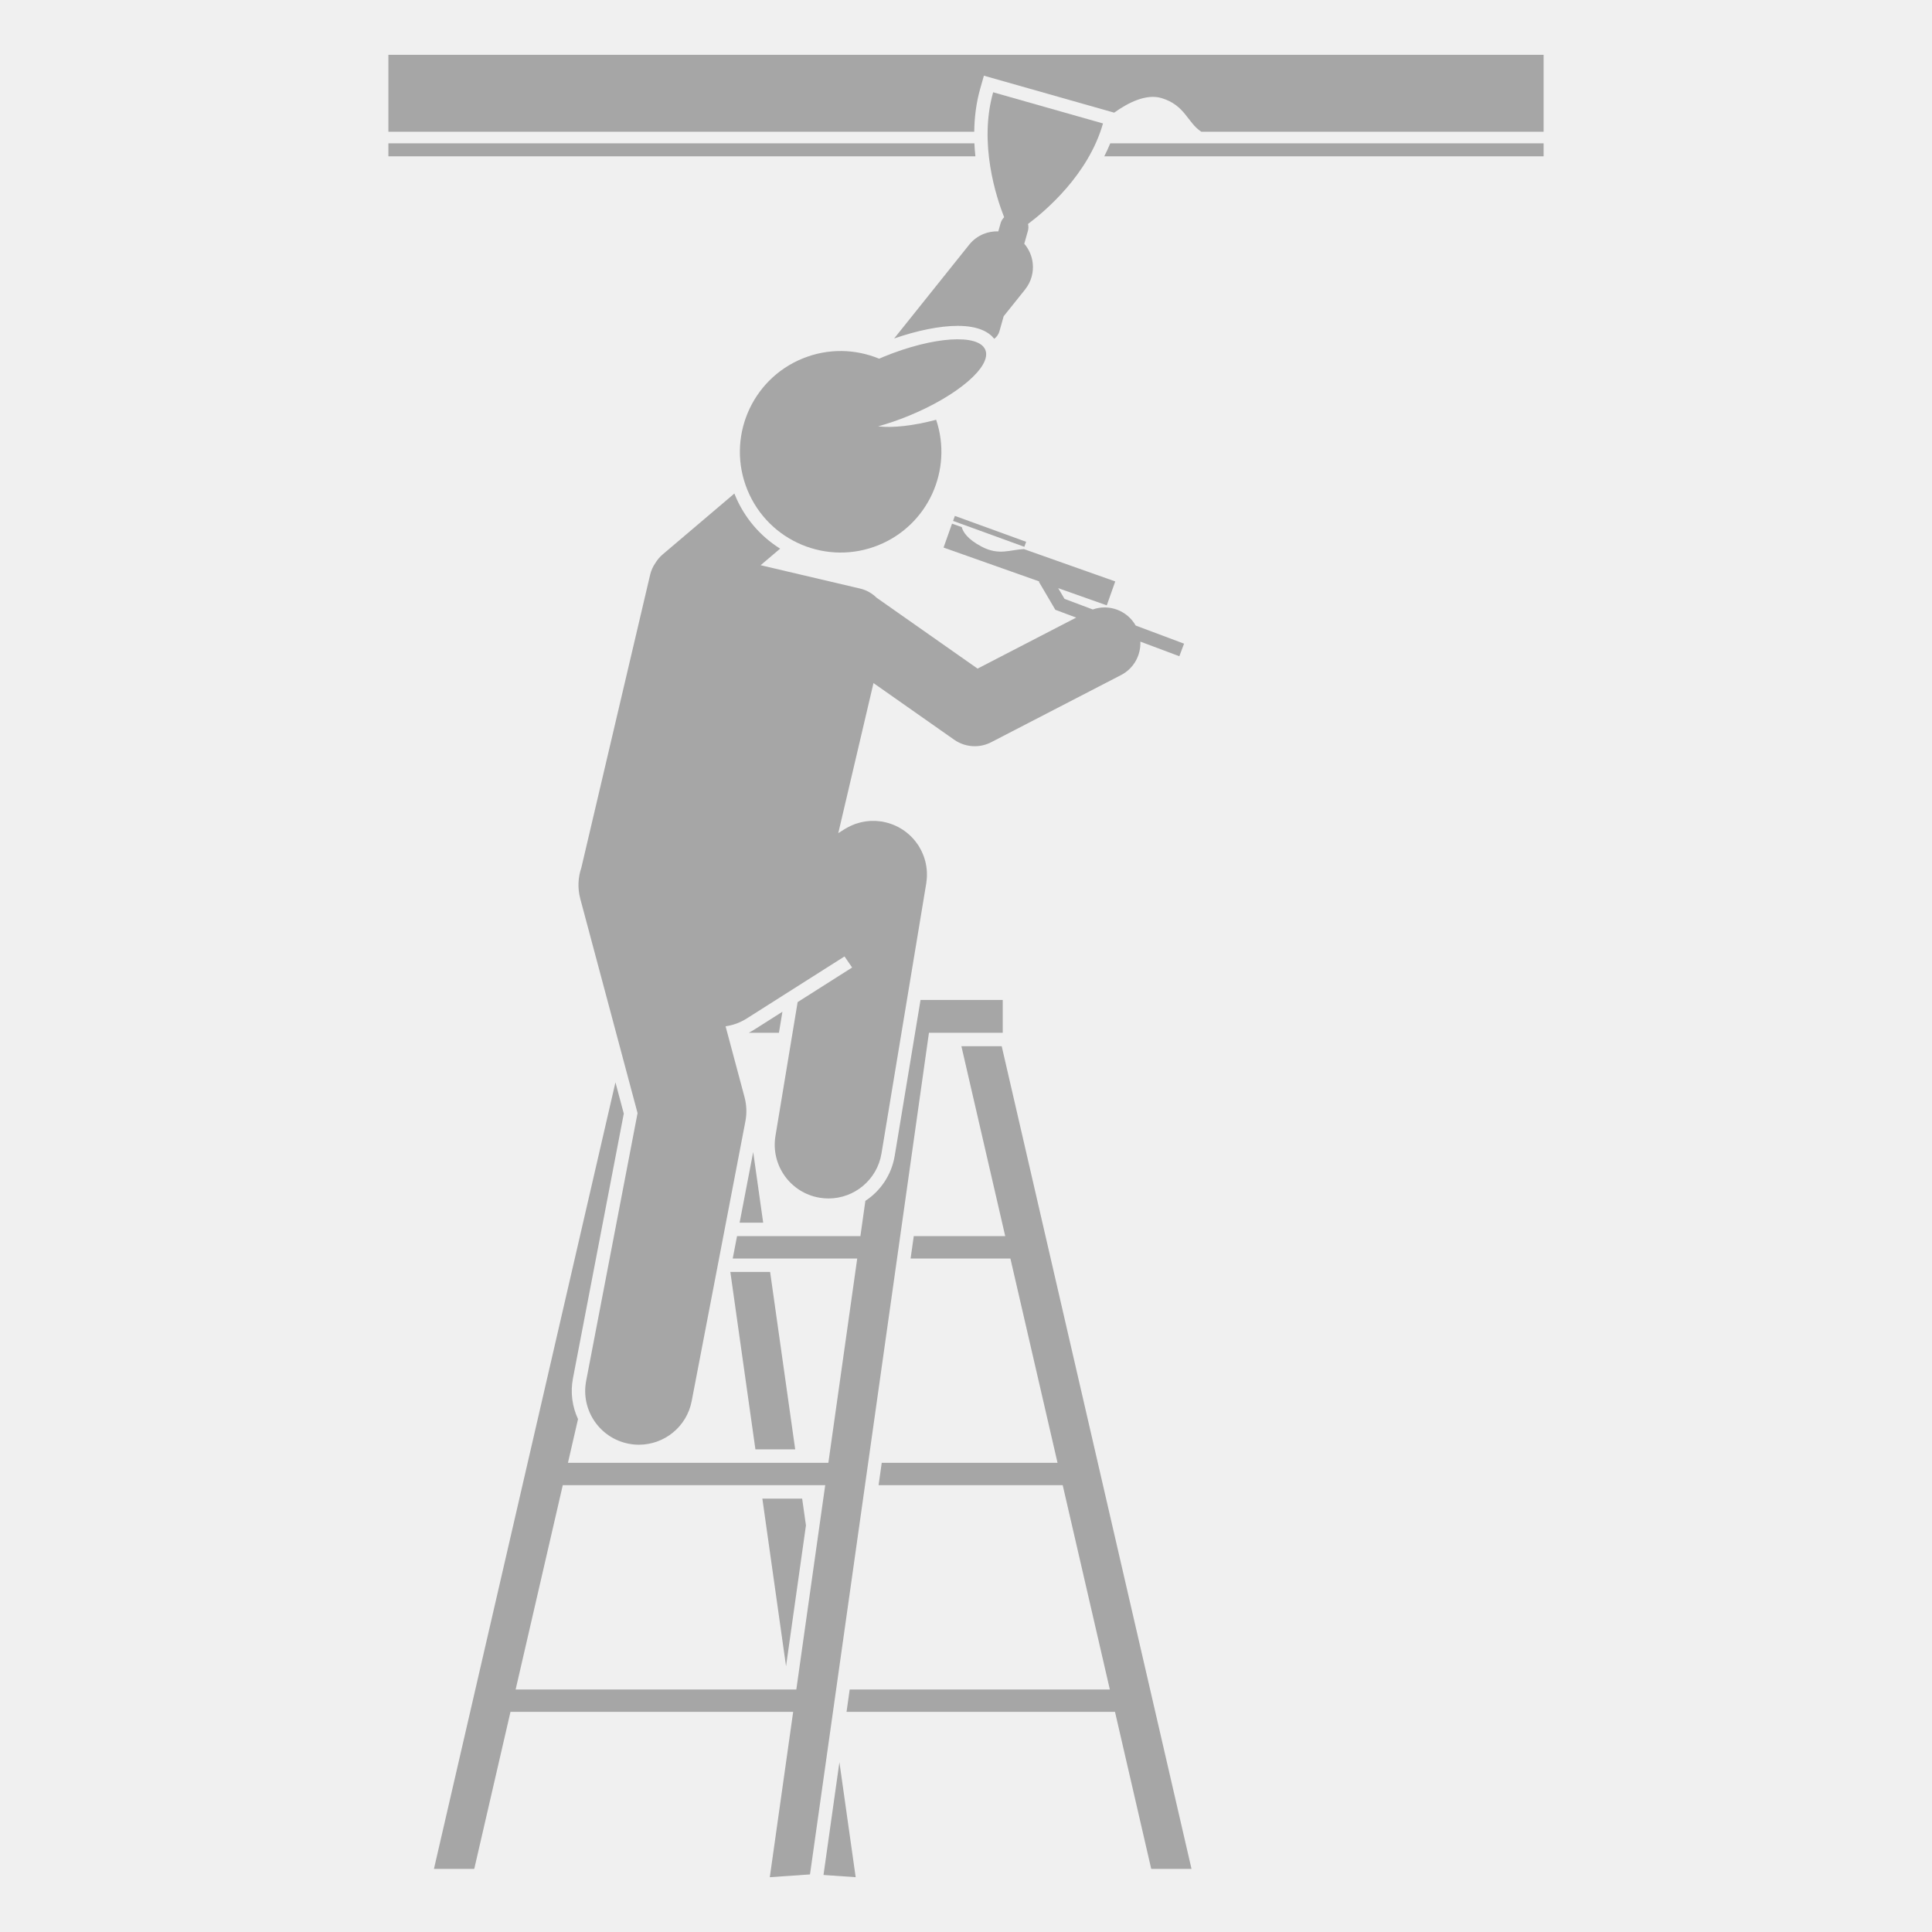
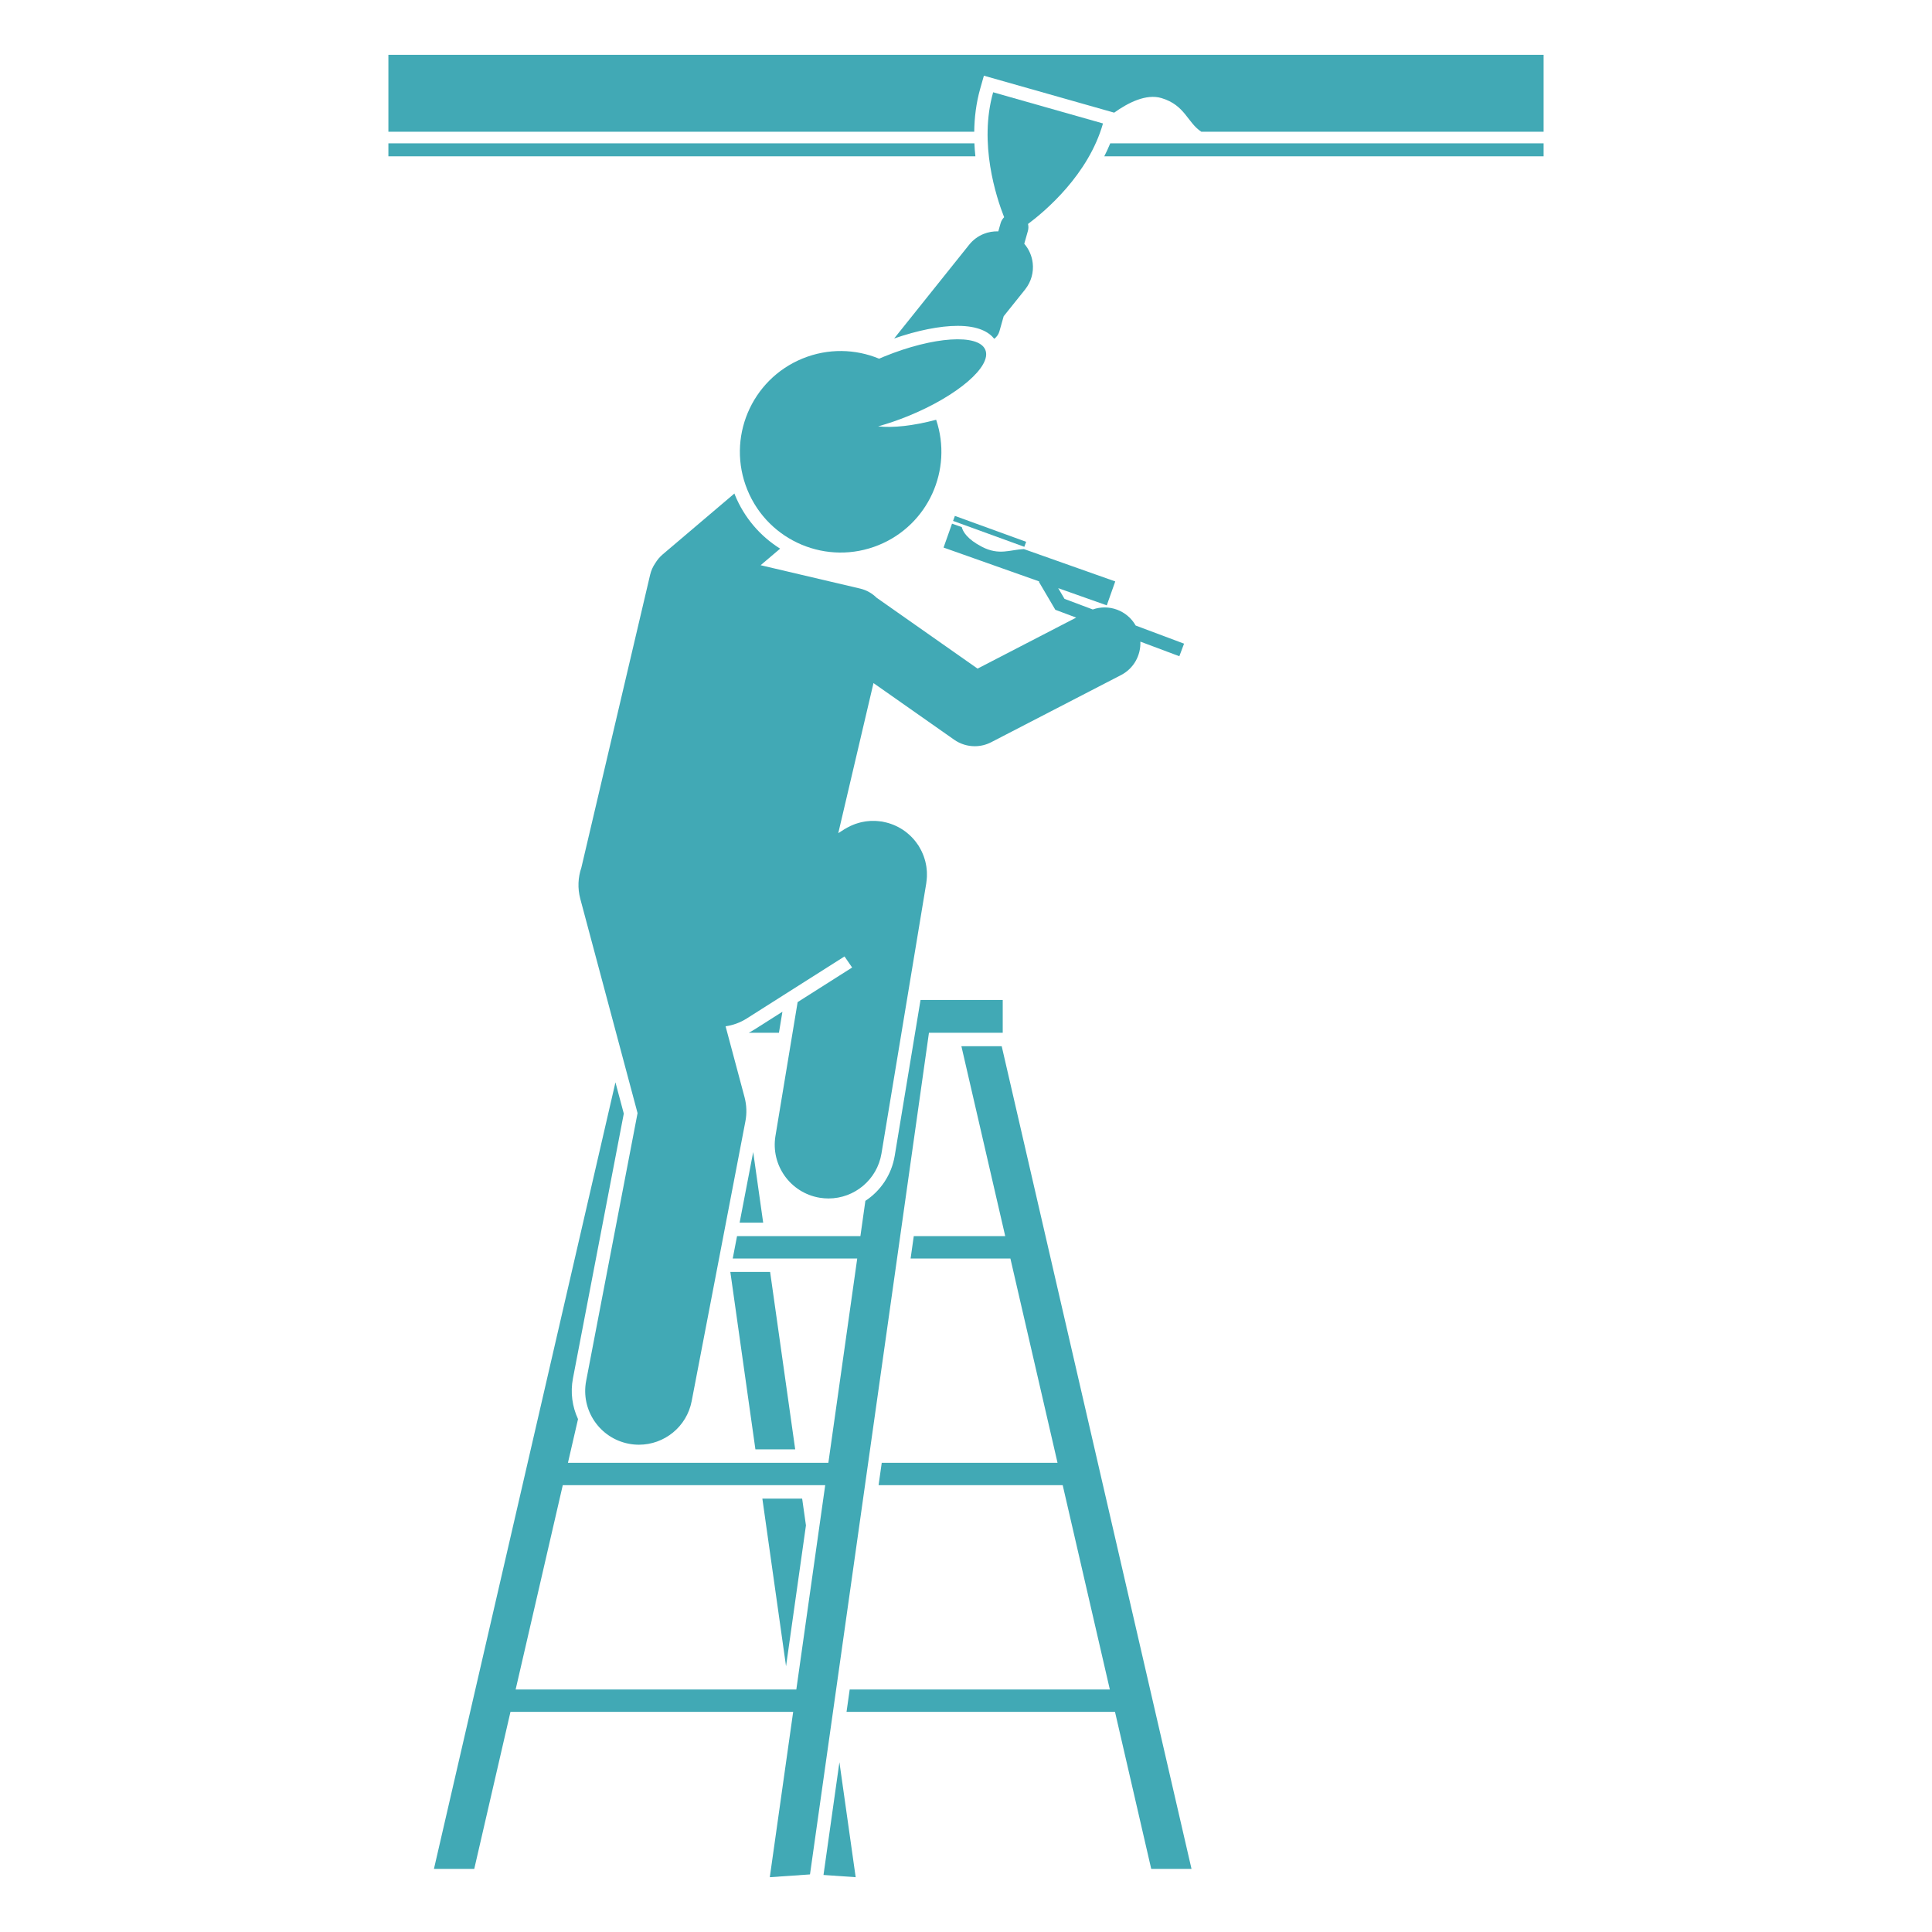
<svg xmlns="http://www.w3.org/2000/svg" width="500" zoomAndPan="magnify" viewBox="0 0 375 375" height="500" preserveAspectRatio="xMidYMid meet" version="1.0">
  <defs>
-     <clipPath id="e2aa81d8b0">
+     <clipPath id="35ce08be17">
      <path d="M 75.387 10.594 L 299.637 10.594 L 299.637 26 L 75.387 26 Z M 75.387 10.594 " clip-rule="nonzero" />
    </clipPath>
-     <clipPath id="5015391c44">
+     <clipPath id="1dd515213f">
      <path d="M 75.387 27 L 190 27 L 190 31 L 75.387 31 Z M 75.387 27 " clip-rule="nonzero" />
    </clipPath>
-     <clipPath id="d76d764b3b">
+     <clipPath id="e0677664c1">
      <path d="M 214 27 L 299.637 27 L 299.637 31 L 214 31 Z M 214 27 " clip-rule="nonzero" />
    </clipPath>
-     <clipPath id="00747412c0">
+     <clipPath id="babce1b40d">
      <path d="M 159 342 L 167 342 L 167 364.594 L 159 364.594 Z M 159 342 " clip-rule="nonzero" />
    </clipPath>
-     <clipPath id="7b3e41de05">
+     <clipPath id="7dbe4e322c">
      <path d="M 84 194 L 195 194 L 195 364.594 L 84 364.594 Z M 84 194 " clip-rule="nonzero" />
    </clipPath>
  </defs>
-   <g clip-path="url(#e2aa81d8b0)">
-     <path fill="#a6a6a6" d="M 190.973 14.691 L 216.262 21.867 C 218.973 19.926 222.477 18.148 225.449 19.039 C 230.051 20.418 230.457 23.805 233.184 25.574 L 299.613 25.574 L 299.613 10.637 L 75.387 10.637 L 75.387 25.574 L 189.098 25.574 C 189.133 22.844 189.465 20.012 190.262 17.199 Z M 190.973 14.691 " fill-opacity="1" fill-rule="nonzero" />
+   <rect x="-37.5" width="450" fill="#ffffff" y="-37.5" height="450" fill-opacity="1" />
+   <rect x="-37.5" width="450" fill="#ffffff" y="-37.5" height="450" fill-opacity="1" />
+   <g clip-path="url(#35ce08be17)">
+     <path fill="#41a9b5" d="M 190.973 14.691 L 216.262 21.867 C 218.973 19.926 222.477 18.148 225.449 19.039 C 230.051 20.418 230.457 23.805 233.184 25.574 L 299.613 25.574 L 299.613 10.637 L 75.387 10.637 L 75.387 25.574 L 189.098 25.574 C 189.133 22.844 189.465 20.012 190.262 17.199 Z M 190.973 14.691 " fill-opacity="1" fill-rule="nonzero" />
  </g>
-   <g clip-path="url(#5015391c44)">
-     <path fill="#a6a6a6" d="M 189.129 27.816 L 75.387 27.816 L 75.387 30.336 L 189.324 30.336 C 189.234 29.512 189.168 28.676 189.129 27.816 Z M 189.129 27.816 " fill-opacity="1" fill-rule="nonzero" />
+   <g clip-path="url(#1dd515213f)">
+     <path fill="#41a9b5" d="M 189.129 27.816 L 75.387 27.816 L 75.387 30.336 L 189.324 30.336 C 189.234 29.512 189.168 28.676 189.129 27.816 Z M 189.129 27.816 " fill-opacity="1" fill-rule="nonzero" />
  </g>
-   <g clip-path="url(#d76d764b3b)">
-     <path fill="#a6a6a6" d="M 299.613 30.336 L 299.613 27.816 L 215.5 27.816 C 215.145 28.684 214.758 29.523 214.34 30.336 Z M 299.613 30.336 " fill-opacity="1" fill-rule="nonzero" />
+   <g clip-path="url(#e0677664c1)">
+     <path fill="#41a9b5" d="M 299.613 30.336 L 299.613 27.816 L 215.5 27.816 C 215.145 28.684 214.758 29.523 214.34 30.336 Z M 299.613 30.336 " fill-opacity="1" fill-rule="nonzero" />
  </g>
-   <path fill="#a6a6a6" d="M 199.516 44.82 C 199.645 44.363 199.637 43.906 199.539 43.473 C 202.91 40.953 211.273 33.883 214.09 23.961 L 203.43 20.938 L 192.77 17.91 C 189.953 27.832 193.359 38.242 194.902 42.16 C 194.594 42.477 194.348 42.863 194.219 43.316 L 193.77 44.906 C 192.797 44.875 191.82 45.043 190.914 45.41 C 189.852 45.844 188.879 46.543 188.113 47.504 L 173.555 65.699 C 178.07 64.133 182.441 63.25 185.879 63.25 C 189.895 63.25 191.945 64.445 192.984 65.762 C 193.445 65.414 193.809 64.926 193.98 64.328 L 194.812 61.383 L 198.973 56.188 C 198.988 56.168 199 56.148 199.016 56.125 C 200.184 54.637 200.648 52.816 200.449 51.07 C 200.297 49.707 199.738 48.391 198.809 47.309 Z M 199.516 44.82 " fill-opacity="1" fill-rule="nonzero" />
-   <path fill="#a6a6a6" d="M 195.113 239.93 L 177.363 239.93 L 176.746 244.277 L 196.117 244.277 L 205.266 283.93 L 171.145 283.93 L 170.531 288.273 L 206.27 288.273 L 215.418 327.926 L 164.926 327.926 L 164.312 332.273 L 216.422 332.273 L 223.453 362.754 L 231.273 362.754 L 194.43 203.066 L 186.605 203.066 Z M 195.113 239.93 " fill-opacity="1" fill-rule="nonzero" />
-   <path fill="#a6a6a6" d="M 146.195 223.609 L 143.559 237.324 L 148.133 237.324 Z M 146.195 223.609 " fill-opacity="1" fill-rule="nonzero" />
-   <path fill="#a6a6a6" d="M 154.348 281.32 L 149.48 246.883 L 141.758 246.883 L 146.625 281.32 Z M 154.348 281.32 " fill-opacity="1" fill-rule="nonzero" />
-   <path fill="#a6a6a6" d="M 147.973 290.883 L 152.57 323.414 L 156.434 296.078 L 155.699 290.883 Z M 147.973 290.883 " fill-opacity="1" fill-rule="nonzero" />
-   <g clip-path="url(#00747412c0)">
-     <path fill="#a6a6a6" d="M 166.086 364.363 L 162.93 342.043 L 159.84 363.93 Z M 166.086 364.363 " fill-opacity="1" fill-rule="nonzero" />
+   <path fill="#41a9b5" d="M 199.516 44.82 C 199.645 44.363 199.637 43.906 199.539 43.473 C 202.91 40.953 211.273 33.883 214.09 23.961 L 203.43 20.938 L 192.77 17.91 C 189.953 27.832 193.359 38.242 194.902 42.16 C 194.594 42.477 194.348 42.863 194.219 43.316 L 193.77 44.906 C 192.797 44.875 191.82 45.043 190.914 45.41 C 189.852 45.844 188.879 46.543 188.113 47.504 L 173.555 65.699 C 178.07 64.133 182.441 63.25 185.879 63.25 C 189.895 63.25 191.945 64.445 192.984 65.762 C 193.445 65.414 193.809 64.926 193.98 64.328 L 194.812 61.383 L 198.973 56.188 C 198.988 56.168 199 56.148 199.016 56.125 C 200.184 54.637 200.648 52.816 200.449 51.07 C 200.297 49.707 199.738 48.391 198.809 47.309 Z M 199.516 44.82 " fill-opacity="1" fill-rule="nonzero" />
+   <path fill="#41a9b5" d="M 195.113 239.93 L 177.363 239.93 L 176.746 244.277 L 196.117 244.277 L 205.266 283.93 L 171.145 283.93 L 170.531 288.273 L 206.27 288.273 L 215.418 327.926 L 164.926 327.926 L 164.312 332.273 L 216.422 332.273 L 223.453 362.754 L 231.273 362.754 L 194.43 203.066 L 186.605 203.066 Z M 195.113 239.93 " fill-opacity="1" fill-rule="nonzero" />
+   <path fill="#41a9b5" d="M 146.195 223.609 L 143.559 237.324 L 148.133 237.324 Z M 146.195 223.609 " fill-opacity="1" fill-rule="nonzero" />
+   <path fill="#41a9b5" d="M 154.348 281.32 L 149.48 246.883 L 141.758 246.883 L 146.625 281.32 Z M 154.348 281.32 " fill-opacity="1" fill-rule="nonzero" />
+   <path fill="#41a9b5" d="M 147.973 290.883 L 152.57 323.414 L 156.434 296.078 L 155.699 290.883 Z M 147.973 290.883 " fill-opacity="1" fill-rule="nonzero" />
+   <g clip-path="url(#babce1b40d)">
+     <path fill="#41a9b5" d="M 166.086 364.363 L 162.93 342.043 L 159.84 363.93 Z M 166.086 364.363 " fill-opacity="1" fill-rule="nonzero" />
  </g>
-   <path fill="#a6a6a6" d="M 145.328 200.461 L 151.191 200.461 L 151.867 196.379 L 146.352 199.879 C 146.02 200.09 145.676 200.281 145.328 200.461 Z M 145.328 200.461 " fill-opacity="1" fill-rule="nonzero" />
-   <g clip-path="url(#7b3e41de05)">
-     <path fill="#a6a6a6" d="M 173.668 224.32 C 173.051 228.039 170.918 231.148 167.969 233.086 L 167.004 239.93 L 143.059 239.93 L 142.223 244.277 L 166.387 244.277 L 160.785 283.93 L 110.238 283.93 L 112.195 275.445 C 111.086 273.055 110.676 270.312 111.211 267.531 L 121.078 216.148 L 119.457 210.082 L 84.227 362.754 L 92.051 362.754 L 99.082 332.273 L 153.953 332.273 L 149.418 364.363 L 157.219 363.824 L 180.309 200.461 L 194.629 200.461 L 194.629 194.086 L 178.676 194.086 Z M 154.566 327.926 L 100.086 327.926 L 109.234 288.273 L 160.172 288.273 Z M 154.566 327.926 " fill-opacity="1" fill-rule="nonzero" />
+   <path fill="#41a9b5" d="M 145.328 200.461 L 151.191 200.461 L 151.867 196.379 L 146.352 199.879 C 146.02 200.09 145.676 200.281 145.328 200.461 Z M 145.328 200.461 " fill-opacity="1" fill-rule="nonzero" />
+   <g clip-path="url(#7dbe4e322c)">
+     <path fill="#41a9b5" d="M 173.668 224.32 C 173.051 228.039 170.918 231.148 167.969 233.086 L 167.004 239.93 L 143.059 239.93 L 142.223 244.277 L 166.387 244.277 L 160.785 283.93 L 110.238 283.93 L 112.195 275.445 C 111.086 273.055 110.676 270.312 111.211 267.531 L 121.078 216.148 L 119.457 210.082 L 84.227 362.754 L 92.051 362.754 L 99.082 332.273 L 153.953 332.273 L 149.418 364.363 L 157.219 363.824 L 180.309 200.461 L 194.629 200.461 L 194.629 194.086 L 178.676 194.086 Z M 154.566 327.926 L 100.086 327.926 L 109.234 288.273 L 160.172 288.273 Z M 154.566 327.926 " fill-opacity="1" fill-rule="nonzero" />
  </g>
-   <path fill="#a6a6a6" d="M 142.652 96.074 C 142.617 95.977 142.582 95.883 142.547 95.789 L 133.109 103.805 L 128.637 107.602 C 128.047 108.102 127.566 108.688 127.184 109.316 C 126.73 109.98 126.383 110.738 126.188 111.57 L 112.84 168.414 C 112.195 170.305 112.082 172.398 112.637 174.473 L 123.75 216.055 L 113.773 268.023 C 112.688 273.68 116.391 279.145 122.047 280.23 C 122.711 280.359 123.371 280.418 124.027 280.418 C 128.926 280.418 133.297 276.949 134.254 271.957 L 144.684 217.637 C 144.98 216.09 144.922 214.496 144.52 212.977 L 140.836 199.203 C 142.258 199 143.664 198.5 144.953 197.68 L 163.918 185.645 L 165.398 187.793 L 154.82 194.508 L 150.516 220.484 C 149.574 226.168 153.418 231.535 159.098 232.48 C 159.676 232.574 160.25 232.621 160.816 232.621 C 165.828 232.621 170.25 229 171.094 223.895 L 179.785 171.461 C 179.797 171.391 179.797 171.324 179.809 171.254 C 179.836 171.074 179.855 170.891 179.871 170.707 C 179.887 170.543 179.902 170.379 179.91 170.219 C 179.918 170.043 179.914 169.871 179.914 169.699 C 179.914 169.527 179.914 169.355 179.906 169.188 C 179.898 169.023 179.879 168.859 179.863 168.691 C 179.844 168.52 179.828 168.344 179.801 168.172 C 179.777 168.012 179.742 167.852 179.711 167.688 C 179.676 167.52 179.641 167.348 179.598 167.176 C 179.559 167.02 179.508 166.863 179.461 166.703 C 179.41 166.535 179.359 166.367 179.297 166.203 C 179.242 166.051 179.18 165.902 179.117 165.754 C 179.047 165.586 178.977 165.418 178.898 165.254 C 178.832 165.113 178.758 164.977 178.684 164.84 C 178.594 164.672 178.5 164.504 178.398 164.336 C 178.367 164.281 178.34 164.223 178.305 164.168 C 178.254 164.09 178.195 164.02 178.148 163.945 C 178.043 163.793 177.938 163.641 177.824 163.492 C 177.723 163.355 177.617 163.227 177.512 163.094 C 177.406 162.969 177.297 162.844 177.184 162.719 C 177.062 162.586 176.938 162.457 176.812 162.332 C 176.699 162.223 176.586 162.113 176.469 162.012 C 176.332 161.887 176.195 161.77 176.055 161.656 C 175.93 161.555 175.805 161.457 175.676 161.363 C 175.535 161.262 175.395 161.16 175.25 161.062 C 175.105 160.969 174.961 160.879 174.812 160.793 C 174.672 160.711 174.535 160.629 174.395 160.555 C 174.234 160.469 174.07 160.391 173.902 160.312 C 173.762 160.246 173.621 160.184 173.48 160.125 C 173.309 160.055 173.141 159.988 172.965 159.93 C 172.812 159.875 172.66 159.824 172.504 159.777 C 172.34 159.727 172.172 159.684 172 159.641 C 171.828 159.598 171.656 159.562 171.484 159.527 C 171.391 159.508 171.297 159.484 171.203 159.465 C 171.133 159.453 171.066 159.453 170.996 159.441 C 170.812 159.414 170.629 159.395 170.441 159.379 C 170.285 159.367 170.129 159.352 169.973 159.344 C 169.785 159.336 169.598 159.336 169.41 159.336 C 169.258 159.336 169.105 159.336 168.953 159.344 C 168.758 159.355 168.566 159.375 168.371 159.395 C 168.23 159.414 168.09 159.426 167.949 159.445 C 167.746 159.477 167.547 159.52 167.344 159.559 C 167.215 159.586 167.086 159.609 166.961 159.645 C 166.754 159.695 166.551 159.758 166.348 159.824 C 166.23 159.863 166.109 159.895 165.992 159.938 C 165.793 160.012 165.598 160.09 165.402 160.176 C 165.281 160.227 165.164 160.277 165.047 160.332 C 164.863 160.418 164.684 160.516 164.5 160.613 C 164.379 160.684 164.254 160.75 164.137 160.82 C 164.062 160.867 163.984 160.902 163.91 160.949 L 162.707 161.715 L 169.543 132.586 L 171.844 134.199 L 185.203 143.578 C 186.395 144.414 187.793 144.84 189.199 144.84 C 190.293 144.84 191.387 144.582 192.395 144.062 L 217.598 131.027 C 220.082 129.742 221.457 127.164 221.344 124.539 L 228.91 127.375 L 229.824 124.934 L 220.438 121.418 C 218.766 118.473 215.242 117.191 212.105 118.297 L 206.621 116.238 L 205.398 114.16 L 214.824 117.5 L 216.469 112.855 L 198.723 106.574 C 196.012 106.703 193.93 107.859 190.594 106.133 C 187.727 104.648 186.898 103.184 186.676 102.309 L 184.789 101.641 L 183.145 106.281 L 201.746 112.867 L 201.645 112.926 L 204.84 118.359 L 208.887 119.875 L 189.746 129.777 L 174.59 119.137 L 170.129 116.004 C 169.277 115.164 168.199 114.535 166.949 114.242 L 147.637 109.707 L 150.109 107.609 L 151.426 106.492 C 147.57 104.082 144.461 100.496 142.652 96.074 Z M 142.652 96.074 " fill-opacity="1" fill-rule="nonzero" />
-   <path fill="#a6a6a6" d="M 170.445 82.754 C 172.328 82.23 174.301 81.562 176.312 80.742 C 185.863 76.84 192.555 71.094 191.254 67.91 C 189.953 64.727 181.152 65.309 171.602 69.211 C 171.273 69.344 170.957 69.484 170.637 69.621 C 166.047 67.723 160.738 67.562 155.773 69.59 C 145.777 73.672 140.984 85.09 145.066 95.086 C 149.152 105.086 160.566 109.879 170.566 105.793 C 180.172 101.867 184.969 91.18 181.707 81.477 C 177.277 82.652 173.277 83.09 170.445 82.754 Z M 170.445 82.754 " fill-opacity="1" fill-rule="nonzero" />
-   <path fill="#a6a6a6" d="M 198.906 105.906 L 199.176 105.164 L 185.344 100.137 L 184.988 101.105 L 186.598 101.691 L 198.824 106.137 Z M 198.906 105.906 " fill-opacity="1" fill-rule="nonzero" />
+   <path fill="#41a9b5" d="M 142.652 96.074 C 142.617 95.977 142.582 95.883 142.547 95.789 L 133.109 103.805 L 128.637 107.602 C 128.047 108.102 127.566 108.688 127.184 109.316 C 126.73 109.98 126.383 110.738 126.188 111.57 L 112.84 168.414 C 112.195 170.305 112.082 172.398 112.637 174.473 L 123.75 216.055 L 113.773 268.023 C 112.688 273.68 116.391 279.145 122.047 280.23 C 122.711 280.359 123.371 280.418 124.027 280.418 C 128.926 280.418 133.297 276.949 134.254 271.957 L 144.684 217.637 C 144.98 216.09 144.922 214.496 144.52 212.977 L 140.836 199.203 C 142.258 199 143.664 198.5 144.953 197.68 L 163.918 185.645 L 165.398 187.793 L 154.82 194.508 L 150.516 220.484 C 149.574 226.168 153.418 231.535 159.098 232.48 C 159.676 232.574 160.25 232.621 160.816 232.621 C 165.828 232.621 170.25 229 171.094 223.895 L 179.785 171.461 C 179.797 171.391 179.797 171.324 179.809 171.254 C 179.836 171.074 179.855 170.891 179.871 170.707 C 179.887 170.543 179.902 170.379 179.91 170.219 C 179.918 170.043 179.914 169.871 179.914 169.699 C 179.914 169.527 179.914 169.355 179.906 169.188 C 179.898 169.023 179.879 168.859 179.863 168.691 C 179.844 168.52 179.828 168.344 179.801 168.172 C 179.777 168.012 179.742 167.852 179.711 167.688 C 179.676 167.52 179.641 167.348 179.598 167.176 C 179.559 167.02 179.508 166.863 179.461 166.703 C 179.41 166.535 179.359 166.367 179.297 166.203 C 179.242 166.051 179.18 165.902 179.117 165.754 C 179.047 165.586 178.977 165.418 178.898 165.254 C 178.832 165.113 178.758 164.977 178.684 164.84 C 178.594 164.672 178.5 164.504 178.398 164.336 C 178.367 164.281 178.34 164.223 178.305 164.168 C 178.254 164.09 178.195 164.02 178.148 163.945 C 178.043 163.793 177.938 163.641 177.824 163.492 C 177.723 163.355 177.617 163.227 177.512 163.094 C 177.406 162.969 177.297 162.844 177.184 162.719 C 177.062 162.586 176.938 162.457 176.812 162.332 C 176.699 162.223 176.586 162.113 176.469 162.012 C 176.332 161.887 176.195 161.77 176.055 161.656 C 175.93 161.555 175.805 161.457 175.676 161.363 C 175.535 161.262 175.395 161.16 175.25 161.062 C 175.105 160.969 174.961 160.879 174.812 160.793 C 174.672 160.711 174.535 160.629 174.395 160.555 C 174.234 160.469 174.07 160.391 173.902 160.312 C 173.762 160.246 173.621 160.184 173.48 160.125 C 173.309 160.055 173.141 159.988 172.965 159.93 C 172.812 159.875 172.66 159.824 172.504 159.777 C 172.34 159.727 172.172 159.684 172 159.641 C 171.828 159.598 171.656 159.562 171.484 159.527 C 171.391 159.508 171.297 159.484 171.203 159.465 C 171.133 159.453 171.066 159.453 170.996 159.441 C 170.812 159.414 170.629 159.395 170.441 159.379 C 170.285 159.367 170.129 159.352 169.973 159.344 C 169.785 159.336 169.598 159.336 169.41 159.336 C 169.258 159.336 169.105 159.336 168.953 159.344 C 168.758 159.355 168.566 159.375 168.371 159.395 C 168.23 159.414 168.09 159.426 167.949 159.445 C 167.746 159.477 167.547 159.52 167.344 159.559 C 167.215 159.586 167.086 159.609 166.961 159.645 C 166.754 159.695 166.551 159.758 166.348 159.824 C 166.23 159.863 166.109 159.895 165.992 159.938 C 165.793 160.012 165.598 160.09 165.402 160.176 C 165.281 160.227 165.164 160.277 165.047 160.332 C 164.863 160.418 164.684 160.516 164.5 160.613 C 164.379 160.684 164.254 160.75 164.137 160.82 C 164.062 160.867 163.984 160.902 163.91 160.949 L 162.707 161.715 L 169.543 132.586 L 171.844 134.199 L 185.203 143.578 C 186.395 144.414 187.793 144.84 189.199 144.84 C 190.293 144.84 191.387 144.582 192.395 144.062 L 217.598 131.027 C 220.082 129.742 221.457 127.164 221.344 124.539 L 228.91 127.375 L 229.824 124.934 L 220.438 121.418 C 218.766 118.473 215.242 117.191 212.105 118.297 L 206.621 116.238 L 205.398 114.16 L 214.824 117.5 L 216.469 112.855 L 198.723 106.574 C 196.012 106.703 193.93 107.859 190.594 106.133 C 187.727 104.648 186.898 103.184 186.676 102.309 L 184.789 101.641 L 183.145 106.281 L 201.746 112.867 L 201.645 112.926 L 204.84 118.359 L 208.887 119.875 L 189.746 129.777 L 174.59 119.137 L 170.129 116.004 C 169.277 115.164 168.199 114.535 166.949 114.242 L 147.637 109.707 L 150.109 107.609 L 151.426 106.492 C 147.57 104.082 144.461 100.496 142.652 96.074 Z M 142.652 96.074 " fill-opacity="1" fill-rule="nonzero" />
+   <path fill="#41a9b5" d="M 170.445 82.754 C 172.328 82.23 174.301 81.562 176.312 80.742 C 185.863 76.84 192.555 71.094 191.254 67.91 C 189.953 64.727 181.152 65.309 171.602 69.211 C 171.273 69.344 170.957 69.484 170.637 69.621 C 166.047 67.723 160.738 67.562 155.773 69.59 C 145.777 73.672 140.984 85.09 145.066 95.086 C 149.152 105.086 160.566 109.879 170.566 105.793 C 180.172 101.867 184.969 91.18 181.707 81.477 C 177.277 82.652 173.277 83.09 170.445 82.754 Z M 170.445 82.754 " fill-opacity="1" fill-rule="nonzero" />
+   <path fill="#41a9b5" d="M 198.906 105.906 L 199.176 105.164 L 185.344 100.137 L 184.988 101.105 L 186.598 101.691 L 198.824 106.137 Z M 198.906 105.906 " fill-opacity="1" fill-rule="nonzero" />
</svg>
